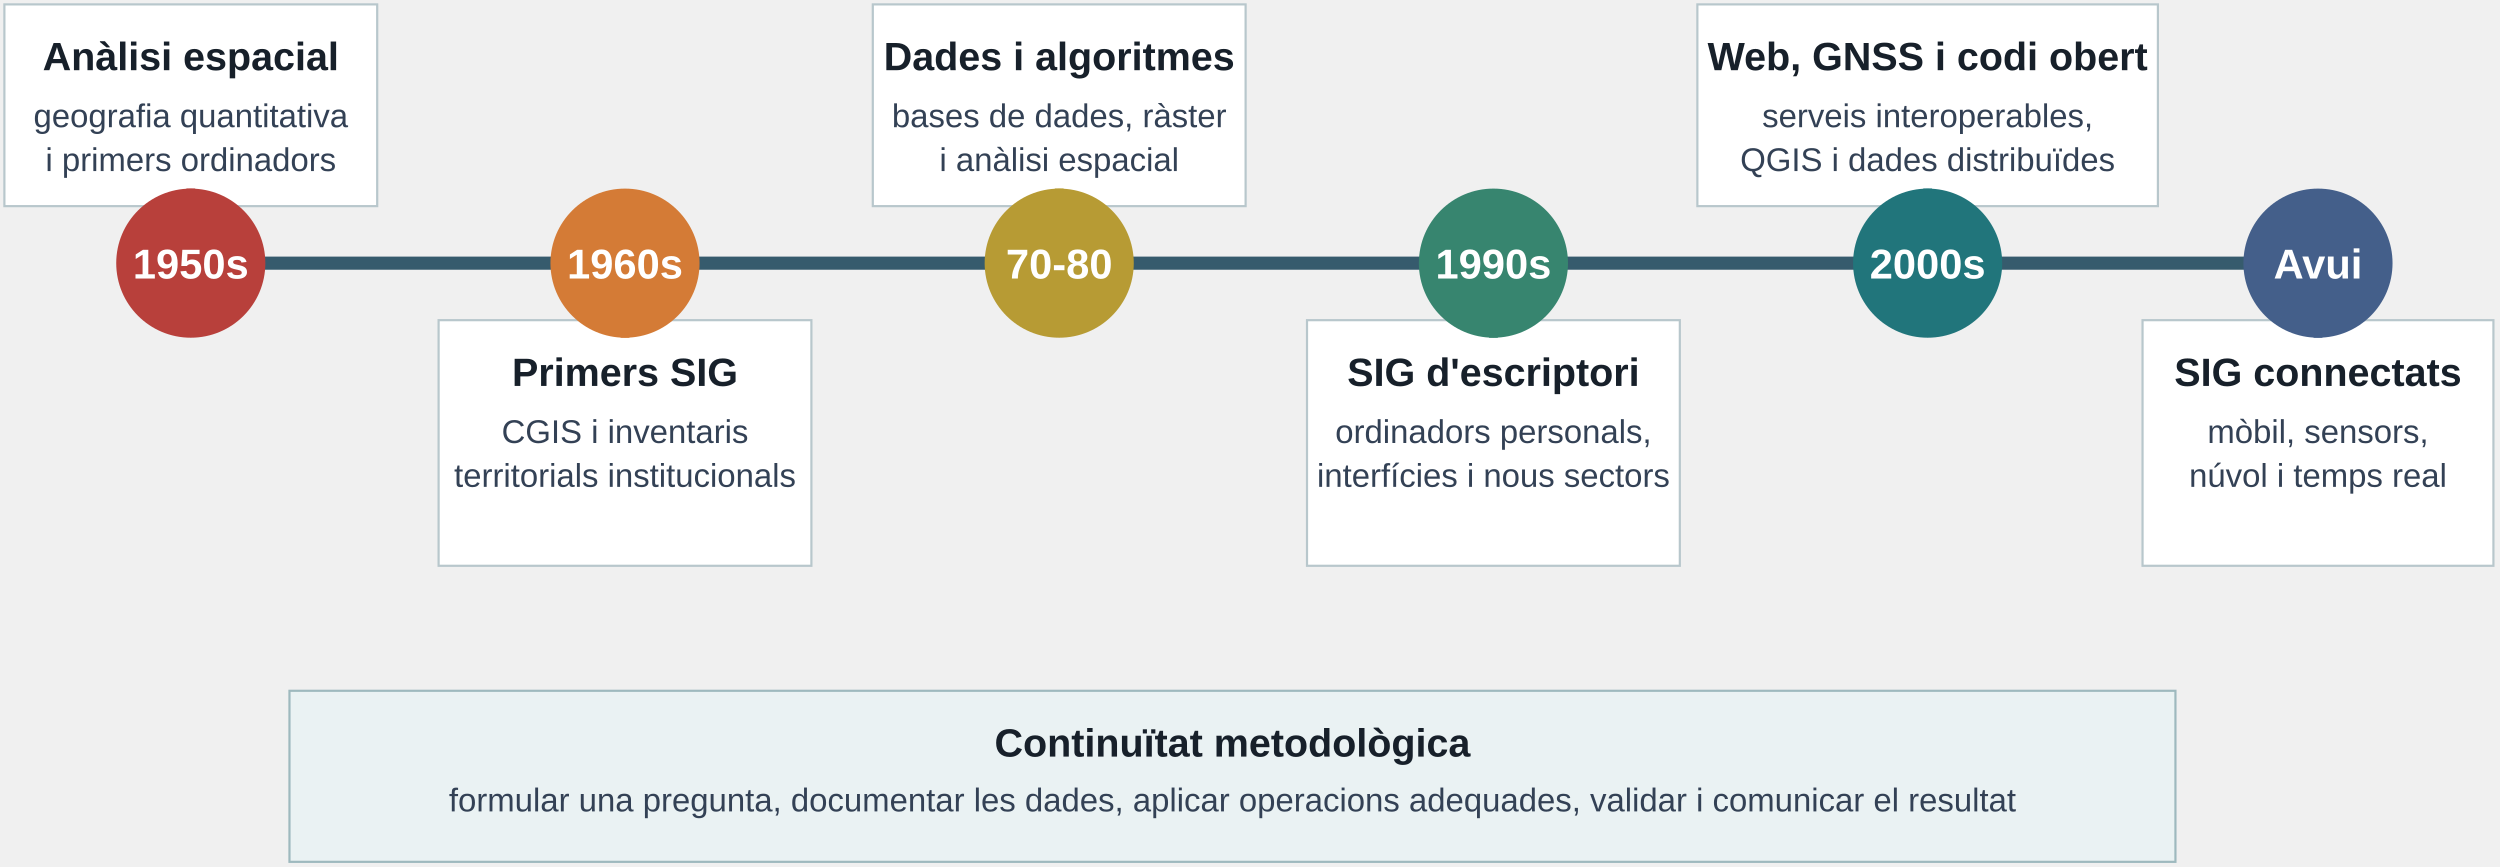
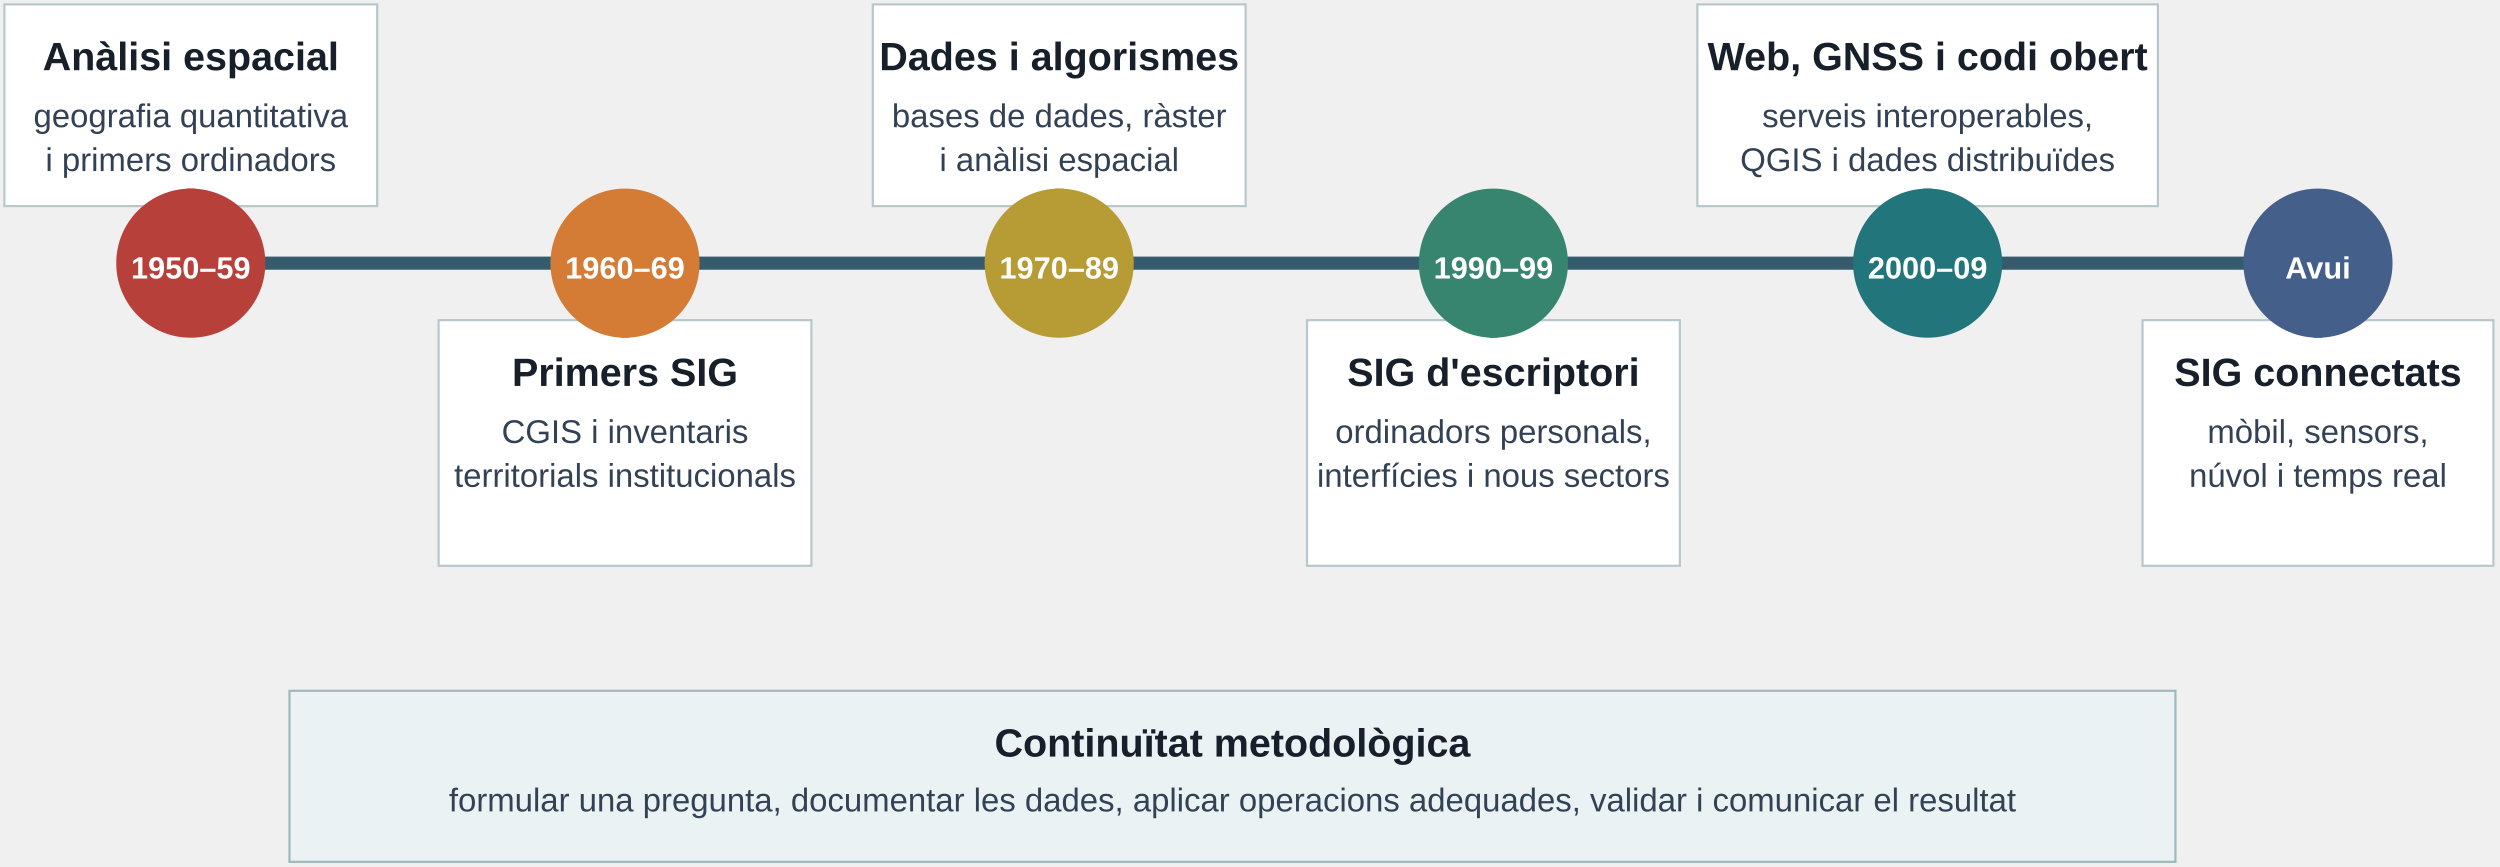
<svg xmlns="http://www.w3.org/2000/svg" width="1140" height="395" viewBox="38 110 1140 395" role="img" aria-labelledby="title desc">
  <defs>
    <style>
-       .year { font: 700 19px Arial, sans-serif; fill: #ffffff; }
+       .year { font: 700 14px Arial, sans-serif; fill: #ffffff; }
      .stage { font: 700 18px Arial, sans-serif; fill: #17202a; }
      .body { font: 15px Arial, sans-serif; fill: #334155; }
    </style>
  </defs>
  <line x1="105" y1="230" x2="1095" y2="230" stroke="#365b6d" stroke-width="6" stroke-linecap="round" />
  <g>
    <rect x="40" y="112" width="170" height="92" fill="#ffffff" stroke="#b8c7cc" />
    <rect x="238" y="256" width="170" height="112" fill="#ffffff" stroke="#b8c7cc" />
    <rect x="436" y="112" width="170" height="92" fill="#ffffff" stroke="#b8c7cc" />
    <rect x="634" y="256" width="170" height="112" fill="#ffffff" stroke="#b8c7cc" />
    <rect x="812" y="112" width="210" height="92" fill="#ffffff" stroke="#b8c7cc" />
    <rect x="1015" y="256" width="160" height="112" fill="#ffffff" stroke="#b8c7cc" />
  </g>
  <g>
    <circle cx="125" cy="230" r="34" fill="#b8403b" />
-     <text class="year" x="125" y="237" text-anchor="middle">1950s</text>
+     <text class="year" x="125" y="237" text-anchor="middle">1950–59</text>
    <line x1="125" y1="196" x2="125" y2="204" stroke="#b8403b" stroke-width="4" />
    <text class="stage" x="125" y="142" text-anchor="middle">Anàlisi espacial</text>
    <text class="body" x="125" y="168" text-anchor="middle">geografia quantitativa</text>
    <text class="body" x="125" y="188" text-anchor="middle">i primers ordinadors</text>
    <circle cx="323" cy="230" r="34" fill="#d47b36" />
-     <text class="year" x="323" y="237" text-anchor="middle">1960s</text>
+     <text class="year" x="323" y="237" text-anchor="middle">1960–69</text>
    <line x1="323" y1="264" x2="323" y2="256" stroke="#d47b36" stroke-width="4" />
    <text class="stage" x="323" y="286" text-anchor="middle">Primers SIG</text>
    <text class="body" x="323" y="312" text-anchor="middle">CGIS i inventaris</text>
    <text class="body" x="323" y="332" text-anchor="middle">territorials institucionals</text>
    <circle cx="521" cy="230" r="34" fill="#b79b34" />
-     <text class="year" x="521" y="237" text-anchor="middle">70-80</text>
+     <text class="year" x="521" y="237" text-anchor="middle">1970–89</text>
    <line x1="521" y1="196" x2="521" y2="204" stroke="#b79b34" stroke-width="4" />
-     <text class="stage" x="521" y="142" text-anchor="middle">Dades i algoritmes</text>
+     <text class="stage" x="521" y="142" text-anchor="middle">Dades i algorismes</text>
    <text class="body" x="521" y="168" text-anchor="middle">bases de dades, ràster</text>
    <text class="body" x="521" y="188" text-anchor="middle">i anàlisi espacial</text>
    <circle cx="719" cy="230" r="34" fill="#37856f" />
-     <text class="year" x="719" y="237" text-anchor="middle">1990s</text>
+     <text class="year" x="719" y="237" text-anchor="middle">1990–99</text>
    <line x1="719" y1="264" x2="719" y2="256" stroke="#37856f" stroke-width="4" />
    <text class="stage" x="719" y="286" text-anchor="middle">SIG d'escriptori</text>
    <text class="body" x="719" y="312" text-anchor="middle">ordinadors personals,</text>
    <text class="body" x="719" y="332" text-anchor="middle">interfícies i nous sectors</text>
    <circle cx="917" cy="230" r="34" fill="#21757b" />
-     <text class="year" x="917" y="237" text-anchor="middle">2000s</text>
+     <text class="year" x="917" y="237" text-anchor="middle">2000–09</text>
    <line x1="917" y1="196" x2="917" y2="204" stroke="#21757b" stroke-width="4" />
    <text class="stage" x="917" y="142" text-anchor="middle">Web, GNSS i codi obert</text>
    <text class="body" x="917" y="168" text-anchor="middle">serveis interoperables,</text>
    <text class="body" x="917" y="188" text-anchor="middle">QGIS i dades distribuïdes</text>
    <circle cx="1095" cy="230" r="34" fill="#445f8a" />
    <text class="year" x="1095" y="237" text-anchor="middle">Avui</text>
    <line x1="1095" y1="264" x2="1095" y2="256" stroke="#445f8a" stroke-width="4" />
    <text class="stage" x="1095" y="286" text-anchor="middle">SIG connectats</text>
    <text class="body" x="1095" y="312" text-anchor="middle">mòbil, sensors,</text>
    <text class="body" x="1095" y="332" text-anchor="middle">núvol i temps real</text>
  </g>
  <rect x="170" y="425" width="860" height="78" fill="#eaf2f3" stroke="#9eb9be" />
  <text class="stage" x="600" y="455" text-anchor="middle">Continuïtat metodològica</text>
  <text class="body" x="600" y="480" text-anchor="middle">formular una pregunta, documentar les dades, aplicar operacions adequades, validar i comunicar el resultat</text>
</svg>
